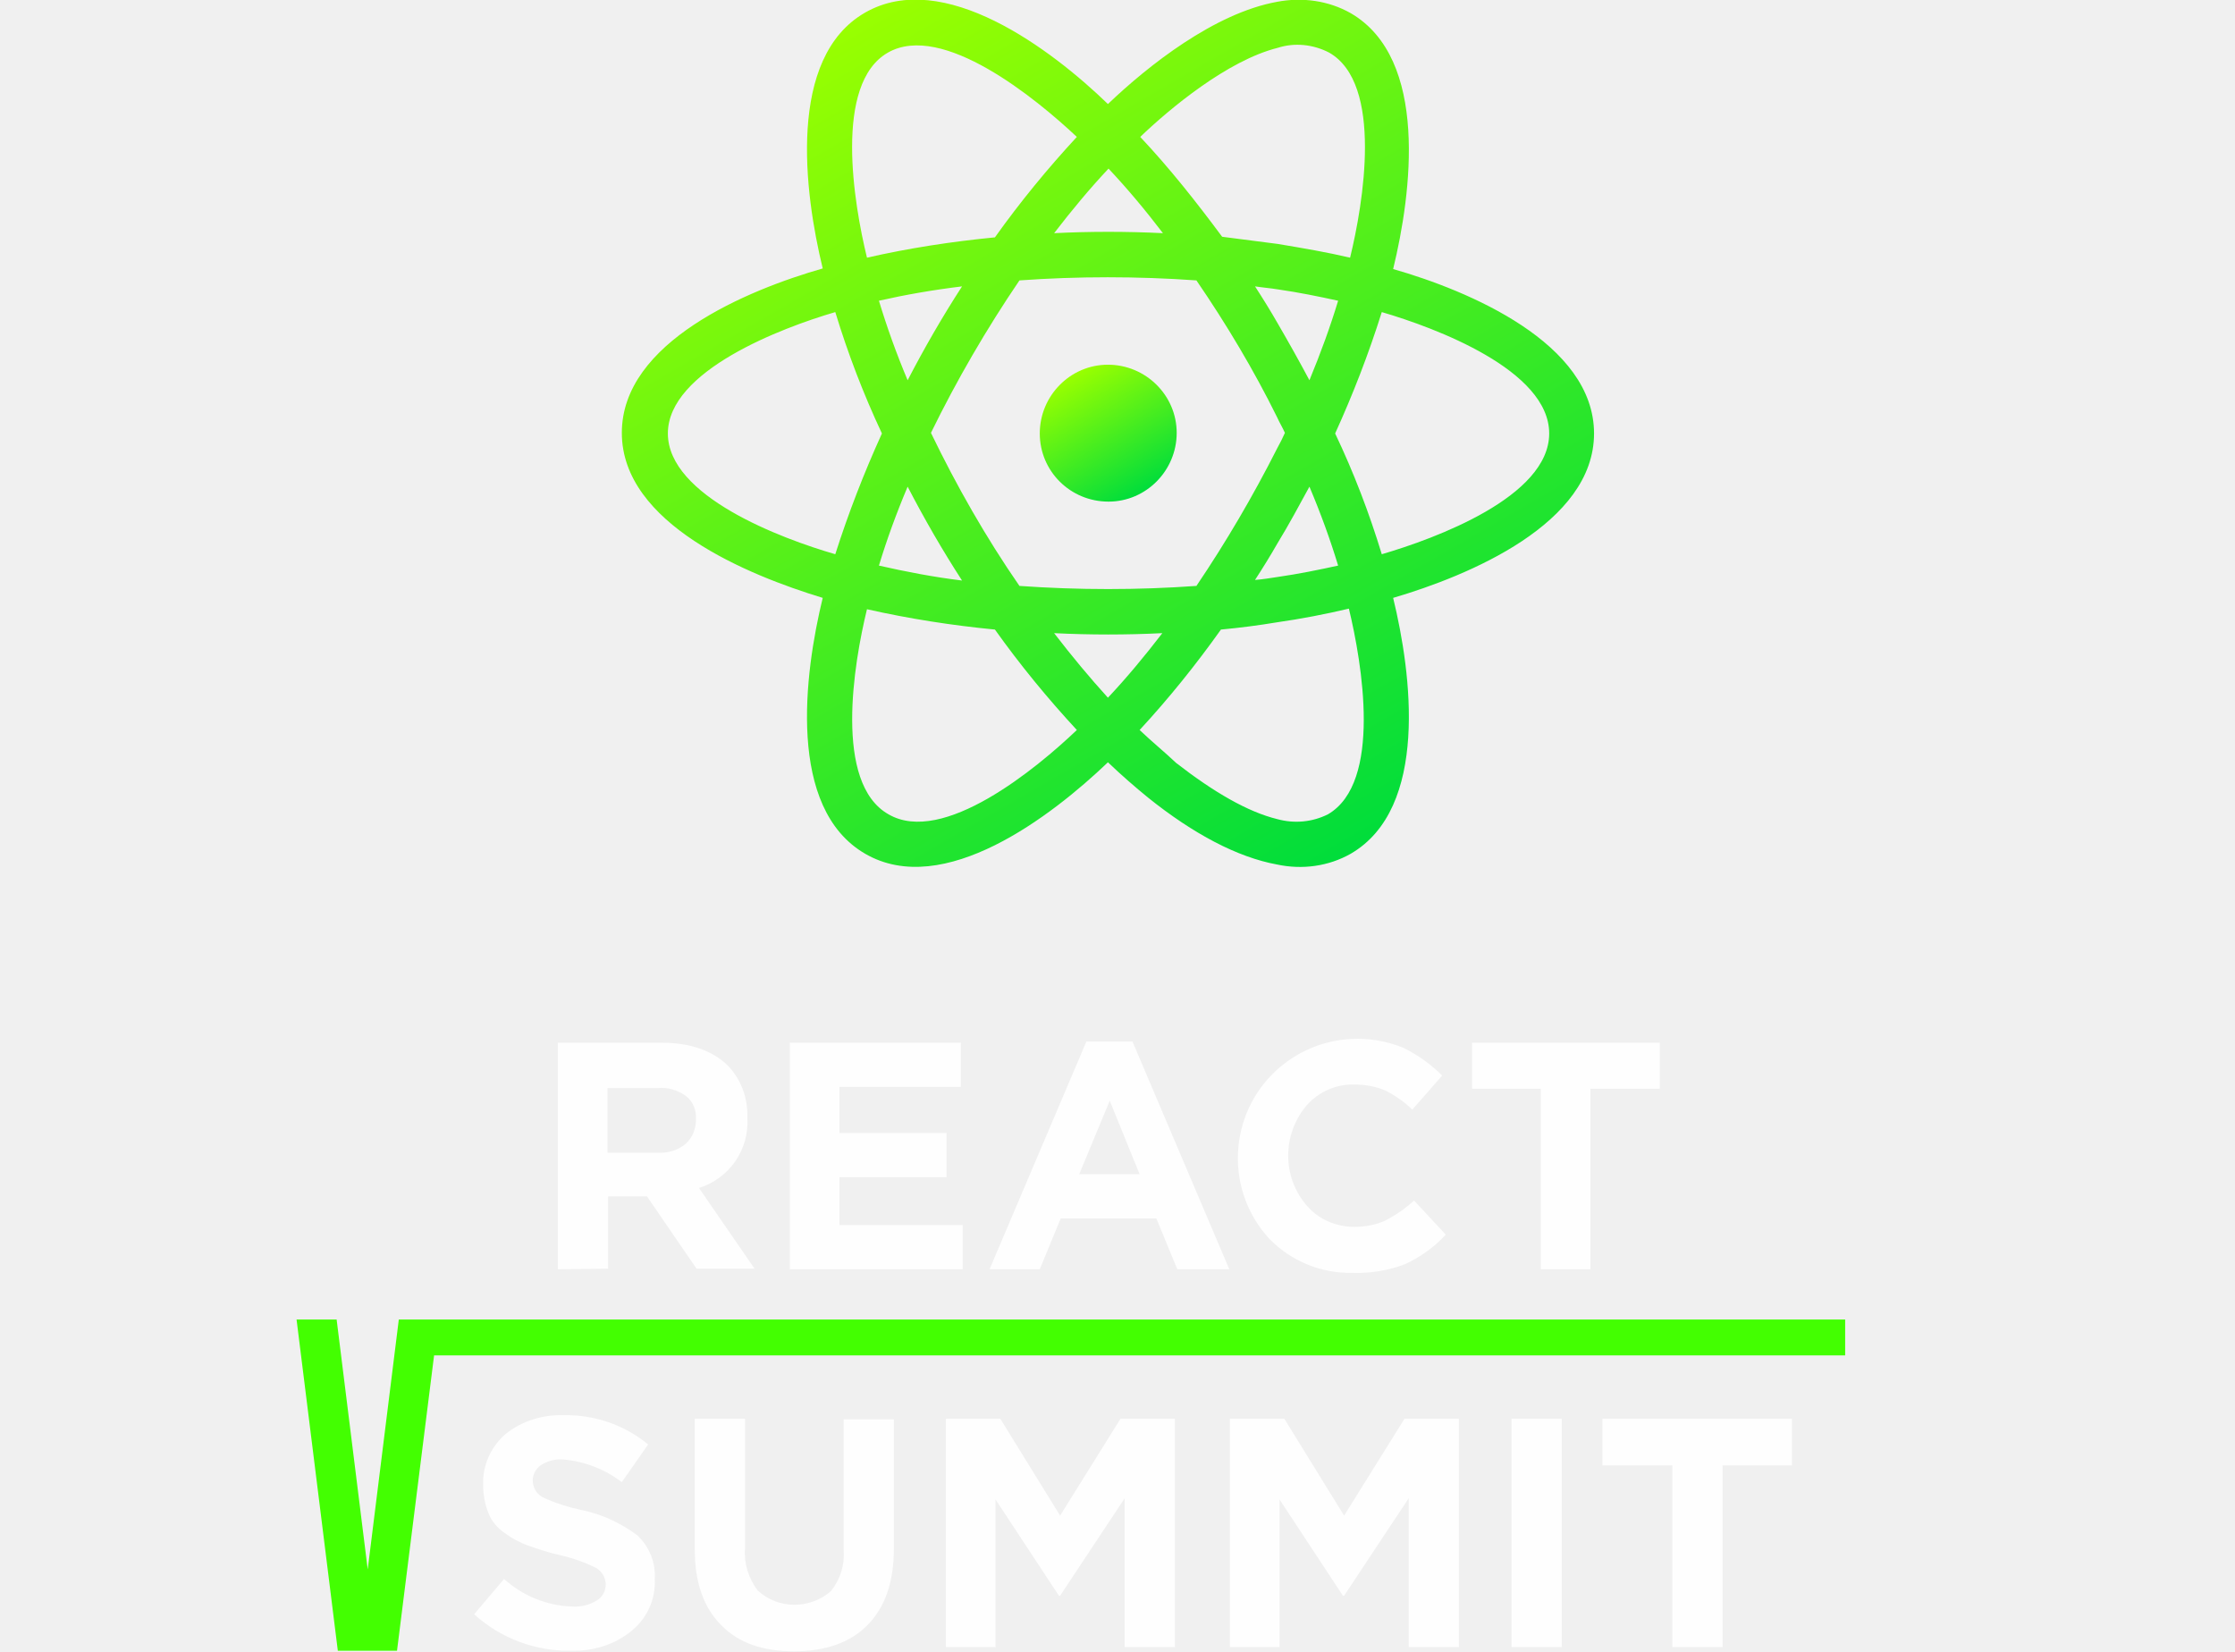
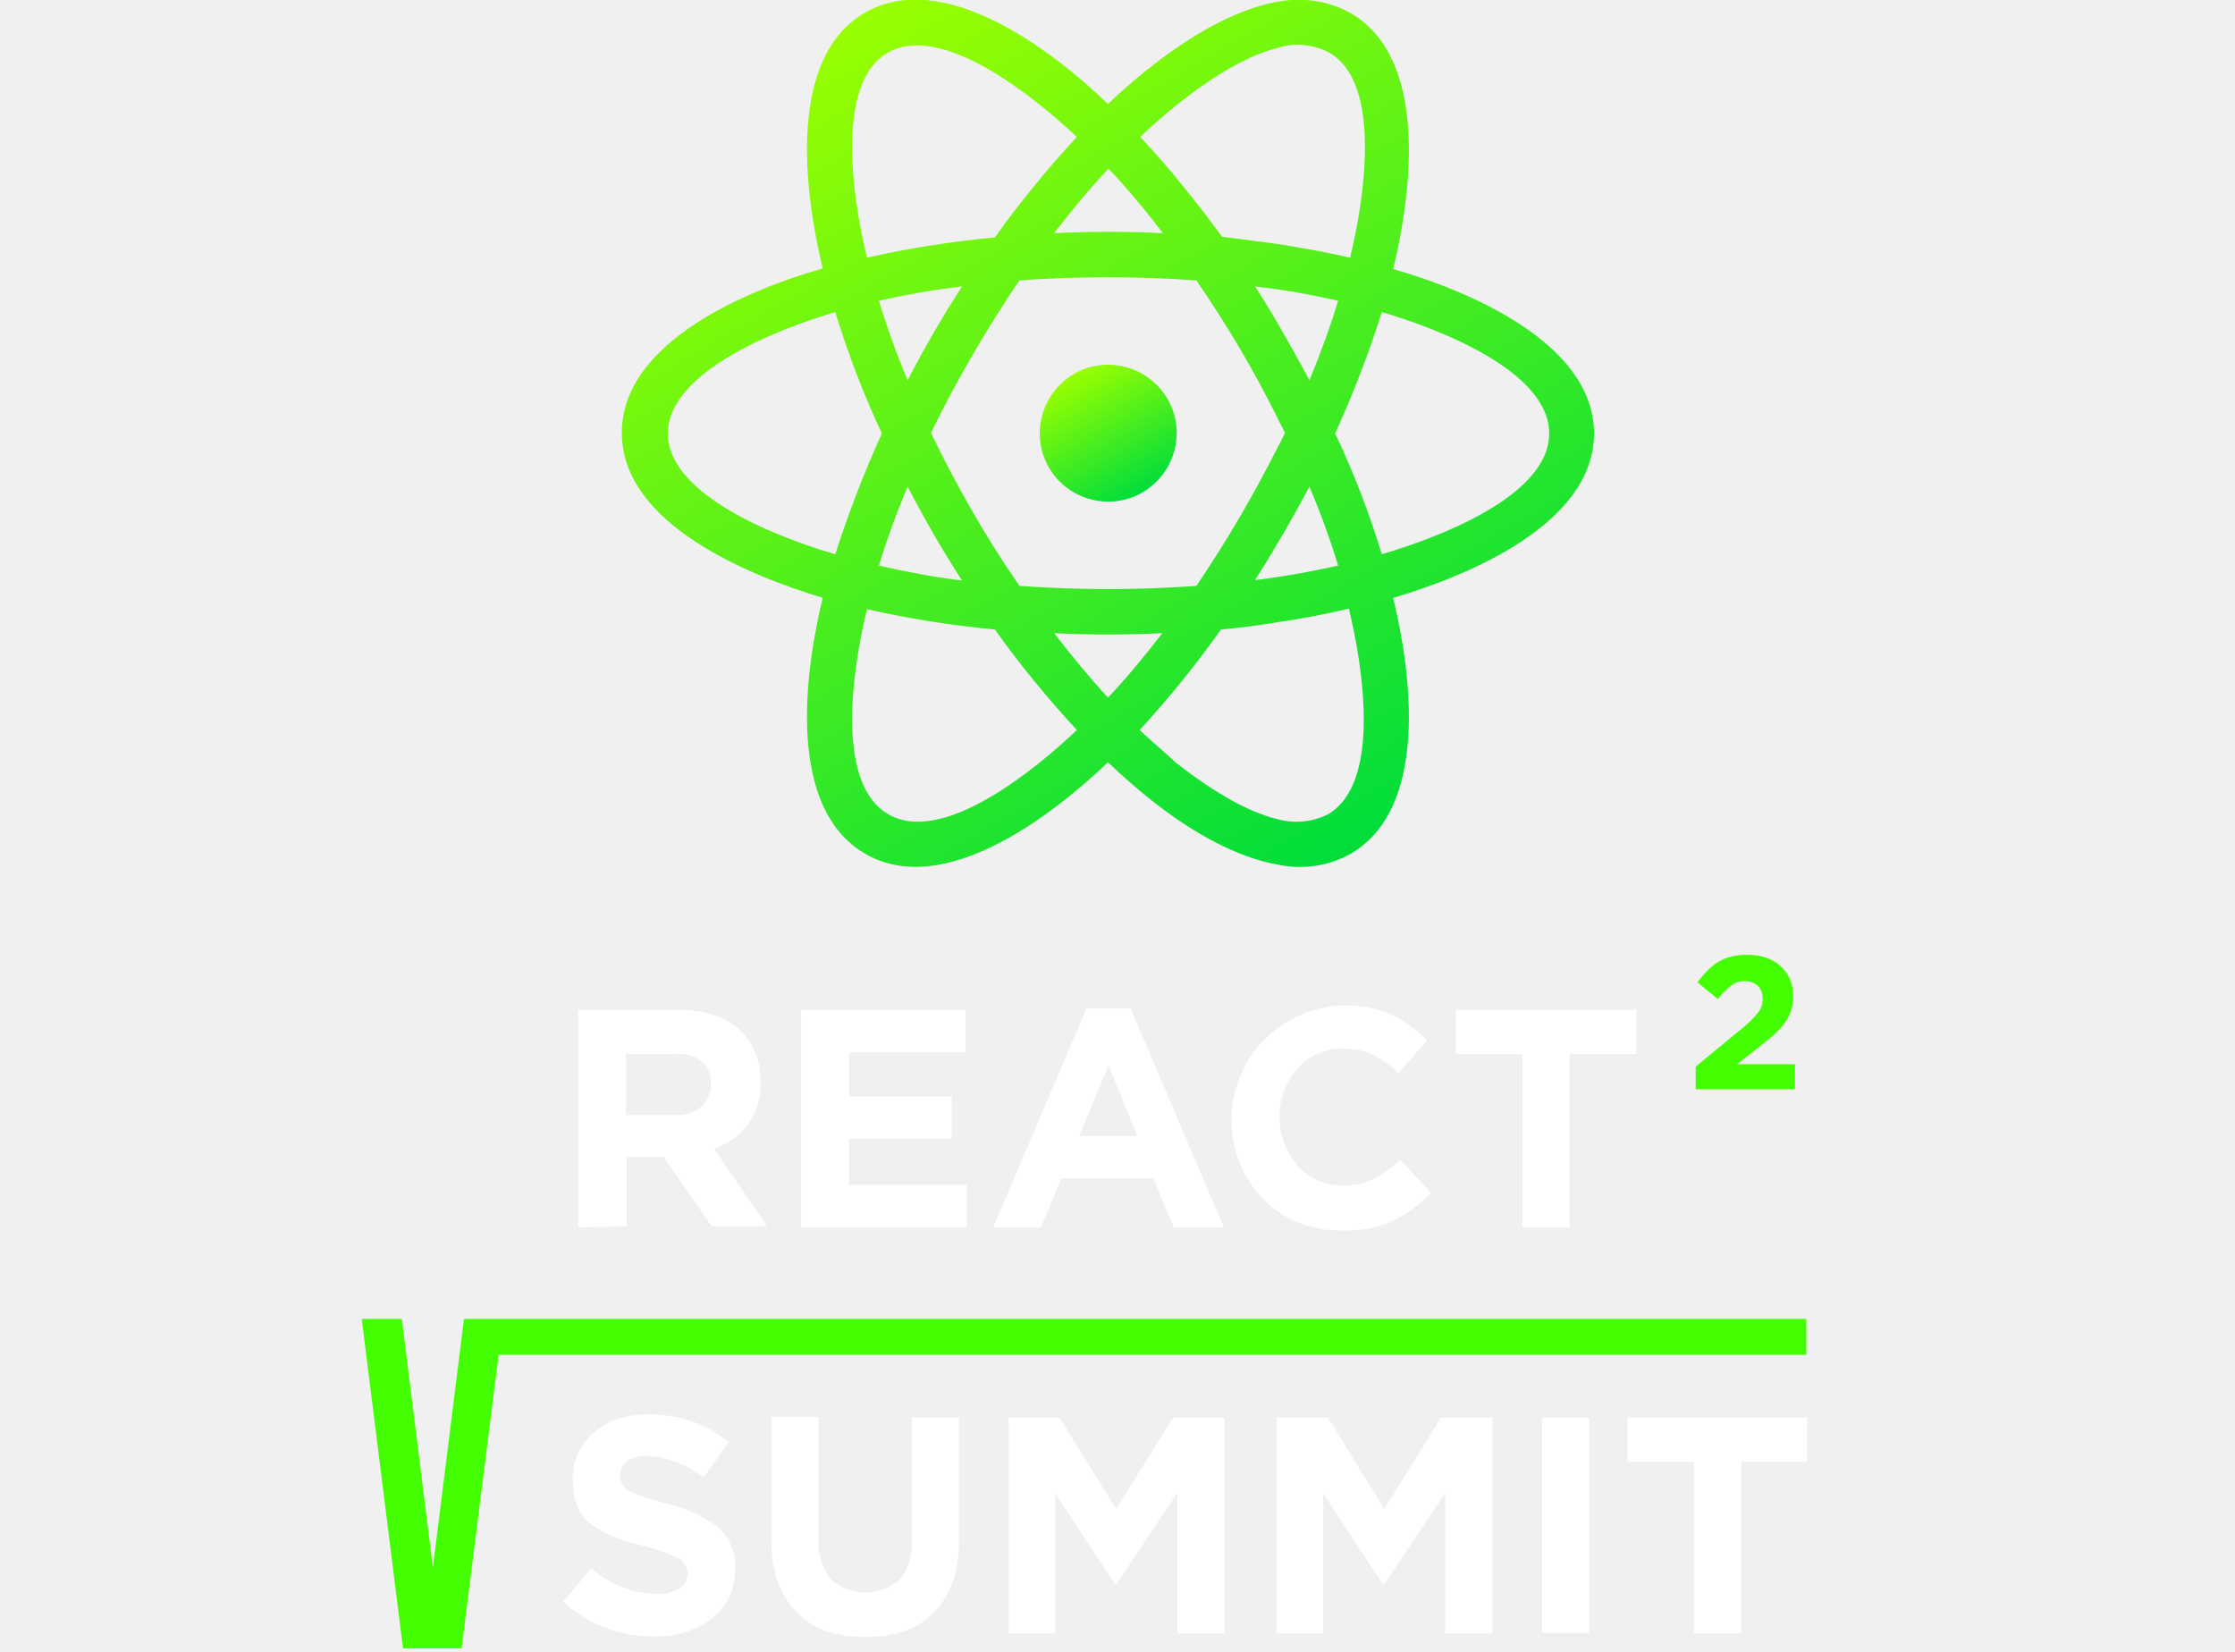
- <svg xmlns="http://www.w3.org/2000/svg" version="1.1" id="Layer_1" x="0px" y="0px" viewBox="0 0 373.8 276.2" style="enable-background:new 0 0 373.8 276.2;" xml:space="preserve">
+ <svg xmlns="http://www.w3.org/2000/svg" version="1.1" id="Layer_1" x="0px" y="0px" width="373.8px" height="276.2px" viewBox="0 0 373.8 276.2" style="enable-background:new 0 0 373.8 276.2;" xml:space="preserve">
  <style type="text/css">
	.st0{fill-rule:evenodd;clip-rule:evenodd;fill:url(#SVGID_1_);}
	.st1{fill-rule:evenodd;clip-rule:evenodd;fill:url(#SVGID_2_);}
- 	.st2{fill:#FEFEFE;}
+ 	.st2{fill:#FFFFFF;}
	.st3{fill-rule:evenodd;clip-rule:evenodd;fill:#43FF01;}
+ 	.st4{fill:#43FF01;}
</style>
-   <linearGradient id="SVGID_1_" gradientUnits="userSpaceOnUse" x1="568.778" y1="-2571.04" x2="649.932" y2="-2711.597" gradientTransform="matrix(1 0 0 -1 -424.03 -2568.88)">
+   <linearGradient id="SVGID_1_" gradientUnits="userSpaceOnUse" x1="568.714" y1="3068.989" x2="649.941" y2="3209.674" gradientTransform="matrix(1 0 0 1 -424.03 -3066.88)">
    <stop offset="0" style="stop-color:#99FF00" />
    <stop offset="1" style="stop-color:#00DD3B" />
  </linearGradient>
-   <path class="st0" d="M145,43.1c-2.2-9-5.6-29.1,3.5-34.3l0,0c9.1-5.2,24.8,7.7,31.6,14.1c-4.9,5.3-9.5,10.9-13.7,16.8  C159.2,40.4,152,41.5,145,43.1L145,43.1L145,43.1z M176.3,39c3-3.9,6-7.5,9.1-10.8c3.2,3.4,6.2,7,9.1,10.8  C188.4,38.7,182.3,38.7,176.3,39z M170.5,46.9c9.8-0.7,19.7-0.7,29.6,0c5,7.3,9.6,15,13.5,22.9c0.4,0.9,0.9,1.7,1.3,2.6  c-0.4,0.9-0.8,1.7-1.3,2.6c-4,7.9-8.5,15.6-13.5,23c-9.8,0.7-19.7,0.7-29.6,0c-5.6-8.1-10.5-16.7-14.8-25.6  C160,63.6,165,55,170.5,46.9L170.5,46.9z M213.7,90.8c1.9-3.1,3.6-6.3,5.3-9.4c1.9,4.5,3.5,8.9,4.8,13.2c-3.2,0.7-6.6,1.4-10.1,1.9  c-1.3,0.2-2.5,0.4-3.8,0.5C211.2,95,212.5,92.9,213.7,90.8L213.7,90.8z M147,50.3c4.4-1,9-1.8,13.9-2.4c-3.3,5.1-6.3,10.3-9.1,15.7  C149.9,59.1,148.3,54.6,147,50.3L147,50.3L147,50.3z M190.6,122.1c4.9-5.3,9.4-10.9,13.6-16.8c3.2-0.3,6.3-0.7,9.3-1.2  c4.2-0.6,8.3-1.4,12.1-2.3c2.2,9.1,5.6,29.1-3.5,34.4l0,0c-2.6,1.3-5.6,1.6-8.5,0.8c-4.9-1.2-10.6-4.5-16.9-9.4  C194.8,125.8,192.7,124.1,190.6,122.1L190.6,122.1z M151.8,81.4c2.8,5.4,5.8,10.6,9.1,15.7c-4.9-0.6-9.5-1.5-13.9-2.5  C148.3,90.3,149.9,85.9,151.8,81.4z M145,101.9c7.1,1.6,14.2,2.7,21.4,3.4c4.2,5.9,8.8,11.5,13.7,16.8c-6.7,6.4-22.4,19.4-31.5,14.1  l0,0C139.4,131,142.8,110.9,145,101.9L145,101.9L145,101.9z M111.7,72.5c0-10.5,19.1-17.7,28-20.3c2.1,6.9,4.7,13.7,7.8,20.3  c-3,6.6-5.6,13.3-7.8,20.2C130.7,90.1,111.7,83,111.7,72.5z M137.6,100c-3.1,12.7-6,35.2,7.1,42.8l0,0c13.1,7.6,31.2-6.3,40.6-15.3  c2.3,2.2,4.5,4.1,6.7,5.9c7.6,6.1,15,10,21.6,11.2c4.2,0.9,8.6,0.3,12.3-1.8l0,0c13.1-7.6,10.2-30.1,7.1-42.8  c12.6-3.7,33.6-12.4,33.6-27.5S245.6,48.6,233,45c3.1-12.7,6-35.2-7.1-42.8l0,0c-3.7-2.1-8.1-2.7-12.3-1.9  c-10.5,1.9-21.6,10.7-28.3,17.1c-9.4-9.1-27.5-22.8-40.6-15.3l0,0c-13.1,7.5-10.2,30.1-7.1,42.8c-12.6,3.6-33.6,12.3-33.6,27.5  S125.1,96.2,137.6,100L137.6,100z M213.7,54.1c-1.2-2.1-2.5-4.2-3.8-6.2c1.3,0.2,2.6,0.3,3.8,0.5c3.5,0.5,6.9,1.2,10.1,1.9  c-1.3,4.3-2.9,8.7-4.8,13.3C217.3,60.4,215.5,57.2,213.7,54.1L213.7,54.1z M190.7,22.9c4.9-4.7,14.6-12.8,23-14.9  c2.8-0.9,5.9-0.6,8.6,0.8l0,0c9.1,5.2,5.7,25.3,3.5,34.3c-3.8-0.9-7.9-1.6-12.1-2.3c-3-0.4-6.1-0.8-9.3-1.2  C200.1,33.8,195.6,28.1,190.7,22.9L190.7,22.9z M231.1,92.7c-2.1-6.9-4.7-13.7-7.8-20.2c3-6.6,5.6-13.3,7.8-20.3  c8.9,2.6,28,9.7,28,20.3S240,90.1,231.1,92.7z M176.3,105.9c6,0.3,12.1,0.3,18.1,0c-3,3.9-6,7.5-9.1,10.8  C182.3,113.4,179.3,109.8,176.3,105.9z" />
-   <linearGradient id="SVGID_2_" gradientUnits="userSpaceOnUse" x1="603.662" y1="-2631.409" x2="615.125" y2="-2651.257" gradientTransform="matrix(1 0 0 -1 -424.03 -2568.88)">
+   <path class="st0" d="M145,43.1c-2.2-9-5.6-29.1,3.5-34.3l0,0c9.1-5.2,24.8,7.7,31.6,14.1c-4.9,5.3-9.5,10.9-13.7,16.8  C159.2,40.4,152,41.5,145,43.1L145,43.1L145,43.1z M176.3,39c3-3.9,6-7.5,9.1-10.8c3.2,3.4,6.2,7,9.1,10.8  C188.4,38.7,182.3,38.7,176.3,39z M170.5,46.9c9.8-0.7,19.7-0.7,29.6,0c5,7.3,9.6,15,13.5,22.9c0.4,0.9,0.9,1.7,1.3,2.6  c-0.4,0.9-0.8,1.7-1.3,2.6c-4,7.9-8.5,15.6-13.5,23c-9.8,0.7-19.7,0.7-29.6,0c-5.6-8.1-10.5-16.7-14.8-25.6  C160,63.6,165,55,170.5,46.9L170.5,46.9z M213.7,90.8c1.9-3.1,3.6-6.3,5.3-9.4c1.9,4.5,3.5,8.9,4.8,13.2c-3.2,0.7-6.6,1.4-10.1,1.9  c-1.3,0.2-2.5,0.4-3.8,0.5C211.2,95,212.5,92.9,213.7,90.8L213.7,90.8z M147,50.3c4.4-1,9-1.8,13.9-2.4c-3.3,5.1-6.3,10.3-9.1,15.7  C149.9,59.1,148.3,54.6,147,50.3L147,50.3L147,50.3z M190.6,122.1c4.9-5.3,9.4-10.9,13.6-16.8c3.2-0.3,6.3-0.7,9.3-1.2  c4.2-0.6,8.3-1.4,12.1-2.3c2.2,9.1,5.6,29.1-3.5,34.4l0,0c-2.6,1.3-5.6,1.6-8.5,0.8c-4.9-1.2-10.6-4.5-16.9-9.4  C194.8,125.8,192.7,124.1,190.6,122.1L190.6,122.1z M151.8,81.4c2.8,5.4,5.8,10.6,9.1,15.7c-4.9-0.6-9.5-1.5-13.9-2.5  C148.3,90.3,149.9,85.9,151.8,81.4z M145,101.9c7.1,1.6,14.2,2.7,21.4,3.4c4.2,5.9,8.8,11.5,13.7,16.8c-6.7,6.4-22.4,19.4-31.5,14.1  l0,0C139.4,131,142.8,110.9,145,101.9L145,101.9L145,101.9z M111.7,72.5c0-10.5,19.1-17.7,28-20.3c2.1,6.9,4.7,13.7,7.8,20.3  c-3,6.6-5.6,13.3-7.8,20.2C130.7,90.1,111.7,83,111.7,72.5z M137.6,100c-3.1,12.7-6,35.2,7.1,42.8l0,0c13.1,7.6,31.2-6.3,40.6-15.3  c2.3,2.2,4.5,4.1,6.7,5.9c7.6,6.1,15,10,21.6,11.2c4.2,0.9,8.6,0.3,12.3-1.8l0,0c13.1-7.6,10.2-30.1,7.1-42.8  c12.6-3.7,33.6-12.4,33.6-27.5S245.6,48.6,233,45c3.1-12.7,6-35.2-7.1-42.8l0,0c-3.7-2.1-8.1-2.7-12.3-1.9  C203.1,2.2,192,11,185.3,17.4c-9.4-9.1-27.5-22.8-40.6-15.3l0,0c-13.1,7.5-10.2,30.1-7.1,42.8C125,48.5,104,57.2,104,72.4  S125.1,96.2,137.6,100L137.6,100z M213.7,54.1c-1.2-2.1-2.5-4.2-3.8-6.2c1.3,0.2,2.6,0.3,3.8,0.5c3.5,0.5,6.9,1.2,10.1,1.9  c-1.3,4.3-2.9,8.7-4.8,13.3C217.3,60.4,215.5,57.2,213.7,54.1L213.7,54.1z M190.7,22.9c4.9-4.7,14.6-12.8,23-14.9  c2.8-0.9,5.9-0.6,8.6,0.8l0,0c9.1,5.2,5.7,25.3,3.5,34.3c-3.8-0.9-7.9-1.6-12.1-2.3c-3-0.4-6.1-0.8-9.3-1.2  C200.1,33.8,195.6,28.1,190.7,22.9L190.7,22.9z M231.1,92.7c-2.1-6.9-4.7-13.7-7.8-20.2c3-6.6,5.6-13.3,7.8-20.3  c8.9,2.6,28,9.7,28,20.3S240,90.1,231.1,92.7z M176.3,105.9c6,0.3,12.1,0.3,18.1,0c-3,3.9-6,7.5-9.1,10.8  C182.3,113.4,179.3,109.8,176.3,105.9z" />
+   <linearGradient id="SVGID_2_" gradientUnits="userSpaceOnUse" x1="603.645" y1="3129.419" x2="615.098" y2="3149.25" gradientTransform="matrix(1 0 0 1 -424.03 -3066.88)">
    <stop offset="0" style="stop-color:#99FF00" />
    <stop offset="1" style="stop-color:#00DD3B" />
  </linearGradient>
-   <path class="st1" d="M185.4,83.9c6.3,0,11.4-5.2,11.4-11.5c0-6.3-5.2-11.4-11.5-11.4c-6.3,0-11.4,5.2-11.4,11.5  C173.9,78.8,179,83.9,185.4,83.9z" />
-   <path class="st2" d="M93.3,212.3v-37.9h17.3c4.8,0,8.5,1.3,11.1,3.8c2.3,2.4,3.4,5.5,3.3,8.8c0.3,5.3-3,10.1-8.1,11.7l9.3,13.5h-9.7  l-8.3-12.1h-6.5v12.1L93.3,212.3z M101.6,192.8h8.4c1.7,0.1,3.4-0.4,4.7-1.5c1.1-1,1.7-2.5,1.7-4c0.1-1.6-0.5-3.1-1.7-4  c-1.4-1-3.1-1.5-4.8-1.3h-8.3C101.6,181.9,101.6,192.8,101.6,192.8z" />
-   <polygon class="st2" points="132.1,212.3 132.1,174.4 160.7,174.4 160.7,181.8 140.4,181.8 140.4,189.5 158.3,189.5 158.3,196.9   140.4,196.9 140.4,204.9 161,204.9 161,212.3 " />
-   <path class="st2" d="M165.5,212.3l16.2-38.1h7.7l16.2,38.1h-8.7l-3.5-8.5h-16l-3.5,8.5H165.5z M180.5,196.4h10.1l-5-12.3  L180.5,196.4z" />
-   <path class="st2" d="M226.2,212.9c-5.2,0.1-10.2-1.9-13.9-5.7c-7.5-8.1-6.9-20.8,1.2-28.2c5.8-5.3,14.1-6.7,21.3-3.7  c2.4,1.2,4.5,2.7,6.4,4.6l-5,5.7c-1.3-1.3-2.9-2.4-4.5-3.2c-1.6-0.7-3.4-1-5.2-1c-3-0.1-5.9,1.2-7.9,3.4c-4.2,4.9-4.2,12.1,0,16.9  c2,2.3,4.9,3.5,7.9,3.5c1.8,0,3.6-0.3,5.3-1.1c1.7-0.9,3.3-2,4.7-3.3l5.3,5.7c-1.9,2.1-4.2,3.7-6.7,4.9  C232.3,212.5,229.2,213,226.2,212.9L226.2,212.9z" />
-   <polygon class="st2" points="257.7,212.3 257.7,182.1 246.2,182.1 246.2,174.4 277.6,174.4 277.6,182.1 266,182.1 266,212.3 " />
-   <path class="st2" d="M95.5,276.1c-6,0.1-11.8-2.1-16.2-6.1l5-5.9c3.1,2.8,7.2,4.5,11.4,4.6c1.4,0.1,2.8-0.2,4.1-1  c1-0.6,1.5-1.6,1.5-2.7c0-1.1-0.6-2.1-1.5-2.7c-2-1-4-1.7-6.2-2.2c-1.8-0.4-3.6-1-5.3-1.6c-1.4-0.5-2.7-1.2-3.9-2.1  c-1.2-0.8-2.2-2-2.7-3.3c-0.6-1.5-0.9-3.1-0.9-4.8c-0.1-3.2,1.3-6.3,3.7-8.4c2.7-2.2,6.2-3.3,9.7-3.2c5.2-0.1,10.2,1.6,14.2,4.9  l-4.4,6.3c-2.9-2.2-6.3-3.5-9.9-3.8c-1.3-0.1-2.6,0.3-3.7,1c-0.8,0.6-1.3,1.5-1.3,2.5c0,1.2,0.6,2.2,1.6,2.8c2.1,1,4.4,1.7,6.7,2.2  c3.4,0.7,6.5,2.2,9.2,4.2c2,1.9,3.1,4.6,2.9,7.3c0.2,3.4-1.3,6.6-3.9,8.7C102.8,275.1,99.2,276.2,95.5,276.1L95.5,276.1z" />
-   <path class="st2" d="M132.8,276.2c-5.2,0-9.3-1.4-12.2-4.4c-2.9-2.9-4.4-7.1-4.4-12.6v-21.9h8.4V259c-0.2,2.5,0.6,5,2.1,7  c3.4,3.2,8.8,3.2,12.3,0.1c1.5-1.9,2.3-4.3,2.1-6.8v-21.9h8.4V259c0,5.7-1.5,9.9-4.5,12.9C142.2,274.7,138.1,276.2,132.8,276.2  L132.8,276.2z" />
-   <polygon class="st2" points="158.2,275.5 158.2,237.3 167.3,237.3 177.3,253.5 187.4,237.3 196.5,237.3 196.5,275.5 188.1,275.5   188.1,250.6 177.3,266.9 177.1,266.9 166.5,250.8 166.5,275.5 " />
-   <polygon class="st2" points="205.7,275.5 205.7,237.3 214.8,237.3 224.8,253.5 234.9,237.3 244,237.3 244,275.5 235.6,275.5   235.6,250.6 224.8,266.9 224.6,266.9 214,250.8 214,275.5 " />
-   <rect x="252.8" y="237.3" class="st2" width="8.4" height="38.2" />
-   <polygon class="st2" points="279.7,275.5 279.7,245.1 268,245.1 268,237.3 299.7,237.3 299.7,245.1 288.1,245.1 288.1,275.5 " />
-   <path class="st3" d="M308.6,220.7H66.7l-5.2,41.8l-5.2-41.8h-6.7l6.9,55.4h9.9l6.2-49.4h236V220.7z" />
+   <path class="st1" d="M185.4,83.9c6.3,0,11.4-5.2,11.4-11.5S191.6,61,185.3,61s-11.4,5.2-11.4,11.5S179,83.9,185.4,83.9z" />
+   <g>
+     <path class="st2" d="M96.7,205.3v-36.4h16.6c4.6,0,8.2,1.2,10.7,3.6c2.2,2.3,3.3,5.3,3.2,8.4c0.3,5.1-2.9,9.7-7.8,11.2l8.9,13H119   l-8-11.6h-6.2v11.6L96.7,205.3z M104.7,186.5h8.1c1.6,0.1,3.3-0.4,4.5-1.4c1.1-1,1.6-2.4,1.6-3.8c0.1-1.5-0.5-3-1.6-3.8   c-1.3-1-3-1.4-4.6-1.2h-8C104.7,176.1,104.7,186.5,104.7,186.5z" />
+     <polygon class="st2" points="134,205.3 134,168.9 161.5,168.9 161.5,176 142,176 142,183.4 159.2,183.4 159.2,190.5 142,190.5    142,198.2 161.7,198.2 161.7,205.3  " />
+     <path class="st2" d="M166.1,205.3l15.6-36.6h7.4l15.6,36.6h-8.4l-3.4-8.2h-15.4l-3.4,8.2L166.1,205.3L166.1,205.3z M180.5,190h9.7   l-4.8-11.8L180.5,190z" />
+     <path class="st2" d="M224.3,205.8c-5,0.1-9.8-1.8-13.3-5.5c-7.2-7.8-6.6-20,1.2-27.1c5.6-5.1,13.5-6.4,20.4-3.6   c2.3,1.2,4.3,2.6,6.1,4.4l-4.8,5.5c-1.2-1.2-2.8-2.3-4.3-3.1c-1.5-0.7-3.3-1-5-1c-2.9-0.1-5.7,1.2-7.6,3.3c-4,4.7-4,11.6,0,16.2   c1.9,2.2,4.7,3.4,7.6,3.4c1.7,0,3.5-0.3,5.1-1.1c1.6-0.9,3.2-1.9,4.5-3.2l5.1,5.5c-1.8,2-4,3.6-6.4,4.7   C230.2,205.5,227.2,205.9,224.3,205.8L224.3,205.8z" />
+     <polygon class="st2" points="254.6,205.3 254.6,176.3 243.5,176.3 243.5,168.9 273.7,168.9 273.7,176.3 262.5,176.3 262.5,205.3     " />
+     <path class="st2" d="M109.5,273.7c-5.7,0.1-11.1-2-15.3-5.8l4.7-5.6c2.9,2.6,6.8,4.2,10.8,4.3c1.3,0.1,2.6-0.2,3.9-0.9   c0.9-0.6,1.4-1.5,1.4-2.5s-0.6-2-1.4-2.5c-1.9-0.9-3.8-1.6-5.8-2.1c-1.7-0.4-3.4-0.9-5-1.5c-1.3-0.5-2.5-1.1-3.7-2   c-1.1-0.8-2.1-1.9-2.5-3.1c-0.6-1.4-0.8-2.9-0.8-4.5c-0.1-3,1.2-5.9,3.5-7.9c2.5-2.1,5.8-3.1,9.2-3c4.9-0.1,9.6,1.5,13.4,4.6   l-4.2,5.9c-2.7-2.1-5.9-3.3-9.3-3.6c-1.2-0.1-2.5,0.3-3.5,0.9c-0.8,0.6-1.2,1.4-1.2,2.4c0,1.1,0.6,2.1,1.5,2.6   c2,0.9,4.2,1.6,6.3,2.1c3.2,0.7,6.1,2.1,8.7,4c1.9,1.8,2.9,4.3,2.7,6.9c0.2,3.2-1.2,6.2-3.7,8.2C116.4,272.8,113,273.8,109.5,273.7   L109.5,273.7z" />
+     <path class="st2" d="M144.7,273.8c-4.9,0-8.8-1.3-11.5-4.2c-2.7-2.7-4.2-6.7-4.2-11.9v-20.7h7.9v20.5c-0.2,2.4,0.6,4.7,2,6.6   c3.2,3,8.3,3,11.6,0.1c1.4-1.8,2.2-4.1,2-6.4v-20.7h7.9v20.4c0,5.4-1.4,9.3-4.2,12.2C153.6,272.4,149.7,273.8,144.7,273.8   L144.7,273.8z" />
+     <polygon class="st2" points="168.7,273.2 168.7,237.1 177.2,237.1 186.7,252.4 196.2,237.1 204.8,237.1 204.8,273.2 196.9,273.2    196.9,249.7 186.7,265 186.5,265 176.5,249.8 176.5,273.2  " />
+     <polygon class="st2" points="213.5,273.2 213.5,237.1 222.1,237.1 231.5,252.4 241,237.1 249.6,237.1 249.6,273.2 241.7,273.2    241.7,249.7 231.5,265 231.3,265 221.3,249.8 221.3,273.2  " />
+     <rect x="257.9" y="237.1" class="st2" width="7.9" height="36" />
+     <polygon class="st2" points="283.3,273.2 283.3,244.5 272.2,244.5 272.2,237.1 302.2,237.1 302.2,244.5 291.2,244.5 291.2,273.2     " />
+     <path class="st3" d="M77.6,220.6l-5.2,41.6l-5.2-41.6h-6.7l6.9,55.1h9.8l6.2-49.1h218.7v-6H77.6z" />
+     <path class="st4" d="M283.6,182.3v-3.9l7.4-6.1c1.5-1.2,2.5-2.2,3-2.9c0.6-0.7,0.8-1.5,0.8-2.4c0-0.9-0.3-1.6-0.8-2.1   c-0.6-0.5-1.3-0.8-2.2-0.8c-0.8,0-1.6,0.2-2.2,0.7c-0.7,0.5-1.4,1.2-2.3,2.3l-3.4-2.8c1.2-1.6,2.4-2.8,3.6-3.5   c1.2-0.7,2.8-1.1,4.7-1.1c2.3,0,4.2,0.6,5.6,1.9c1.4,1.3,2.1,2.9,2.1,5c0,1.2-0.2,2.3-0.7,3.3c-0.5,1-1.1,1.8-1.8,2.5   s-1.9,1.7-3.3,2.8l-3.6,2.8h9.7v4.2H283.6z" />
+   </g>
</svg>
